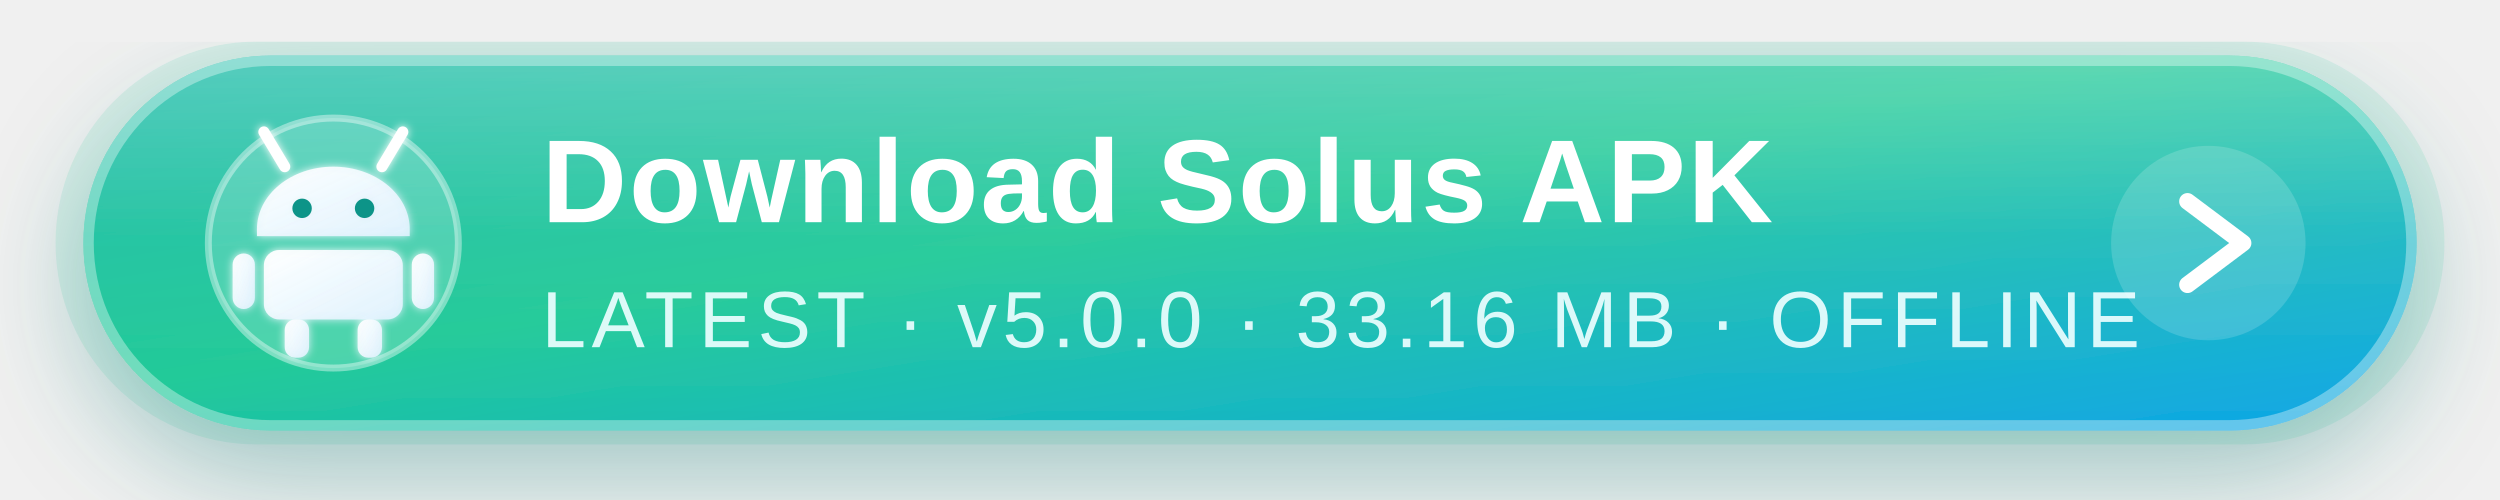
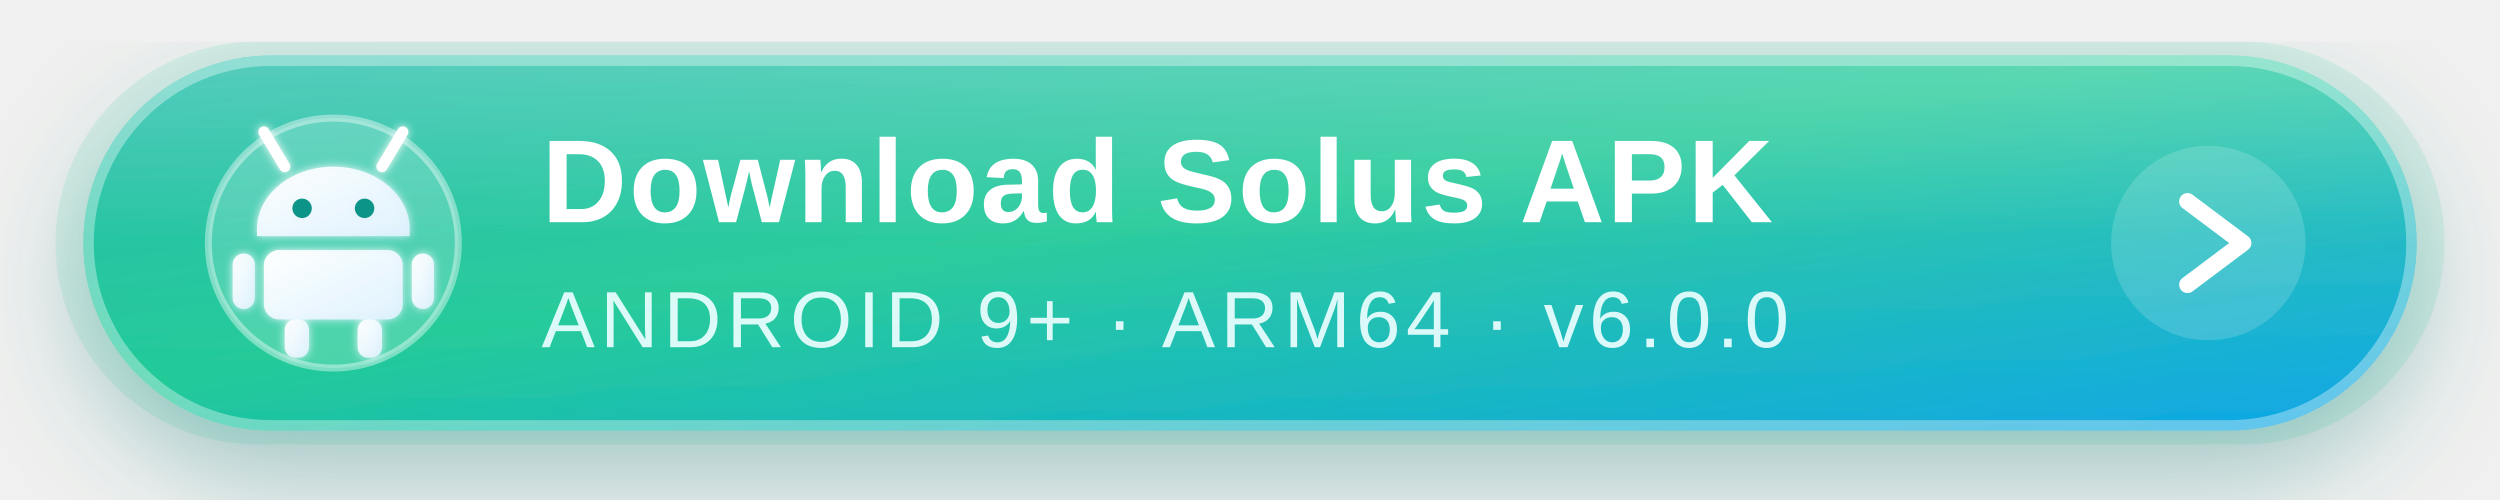
- <svg xmlns="http://www.w3.org/2000/svg" width="360" height="72" viewBox="0 0 360 72" role="img" aria-label="Download Solus Latest v5.0.0 APK">
+ <svg xmlns="http://www.w3.org/2000/svg" width="360" height="72" viewBox="0 0 360 72" role="img" aria-label="Download Solus v6.0.0 APK">
  <defs>
    <linearGradient id="btnGrad" x1="0%" y1="0%" x2="100%" y2="100%">
      <stop offset="0%" stop-color="#14B8A6" />
      <stop offset="45%" stop-color="#20C997" />
      <stop offset="100%" stop-color="#0EA5E9" />
    </linearGradient>
    <linearGradient id="shine" x1="0%" y1="0%" x2="0%" y2="100%">
      <stop offset="0%" stop-color="#FFFFFF" stop-opacity="0.28" />
      <stop offset="48%" stop-color="#FFFFFF" stop-opacity="0.06" />
      <stop offset="100%" stop-color="#FFFFFF" stop-opacity="0" />
    </linearGradient>
    <linearGradient id="iconGrad" x1="0%" y1="0%" x2="100%" y2="100%">
      <stop offset="0%" stop-color="#FFFFFF" stop-opacity="0.95" />
      <stop offset="100%" stop-color="#E0F2FE" stop-opacity="0.9" />
    </linearGradient>
    <filter id="softShadow" x="-20%" y="-30%" width="140%" height="180%">
      <feDropShadow dx="0" dy="6" stdDeviation="8" flood-color="#0F766E" flood-opacity="0.35" />
    </filter>
    <filter id="innerGlow">
      <feGaussianBlur stdDeviation="0.6" result="blur" />
      <feMerge>
        <feMergeNode in="blur" />
        <feMergeNode in="SourceGraphic" />
      </feMerge>
    </filter>
  </defs>
  <rect x="8" y="6" width="344" height="58" rx="29" fill="#20C997" opacity="0.12" />
  <g filter="url(#softShadow)">
    <rect x="12" y="8" width="336" height="54" rx="27" fill="url(#btnGrad)" />
    <rect x="12" y="8" width="336" height="54" rx="27" fill="url(#shine)" />
    <rect x="12.75" y="8.75" width="334.5" height="52.5" rx="26.25" fill="none" stroke="#FFFFFF" stroke-opacity="0.35" stroke-width="1.5" />
  </g>
  <circle cx="48" cy="35" r="18" fill="#FFFFFF" fill-opacity="0.18" />
  <circle cx="48" cy="35" r="18" fill="none" stroke="#FFFFFF" stroke-opacity="0.4" stroke-width="1" />
  <g transform="translate(48 35)" fill="url(#iconGrad)" filter="url(#innerGlow)">
    <line x1="-7" y1="-11" x2="-10" y2="-16" stroke="#FFFFFF" stroke-width="1.6" stroke-linecap="round" />
    <line x1="7" y1="-11" x2="10" y2="-16" stroke="#FFFFFF" stroke-width="1.6" stroke-linecap="round" />
    <path d="M-11 -2 a11 9 0 0 1 22 0 v1 H-11 Z" />
    <circle cx="-4.5" cy="-5" r="1.4" fill="#0D9488" />
    <circle cx="4.5" cy="-5" r="1.4" fill="#0D9488" />
    <rect x="-10" y="1" width="20" height="10" rx="2.2" />
    <rect x="-14.5" y="1.5" width="3.2" height="8" rx="1.6" />
    <rect x="11.3" y="1.5" width="3.2" height="8" rx="1.6" />
    <rect x="-7" y="11" width="3.5" height="5.5" rx="1.5" />
    <rect x="3.5" y="11" width="3.5" height="5.5" rx="1.5" />
  </g>
  <text x="78" y="32" font-family="Segoe UI, Helvetica Neue, Arial, sans-serif" font-size="17" font-weight="700" fill="#FFFFFF" letter-spacing="0.3">Download Solus APK</text>
-   <text x="78" y="50" font-family="Segoe UI, Helvetica Neue, Arial, sans-serif" font-size="11.5" font-weight="500" fill="#ECFEFF" fill-opacity="0.92" letter-spacing="0.8">LATEST · v5.0.0 · 33.16 MB · OFFLINE</text>
+   <text x="78" y="50" font-family="Segoe UI, Helvetica Neue, Arial, sans-serif" font-size="11.5" font-weight="500" fill="#ECFEFF" fill-opacity="0.92" letter-spacing="0.8">ANDROID 9+ · ARM64 · v6.0.0</text>
  <g transform="translate(318 35)">
    <circle r="14" fill="#FFFFFF" fill-opacity="0.16" />
    <path d="M-3 -6 L5 0 L-3 6" fill="none" stroke="#FFFFFF" stroke-width="2.4" stroke-linecap="round" stroke-linejoin="round" />
  </g>
</svg>
